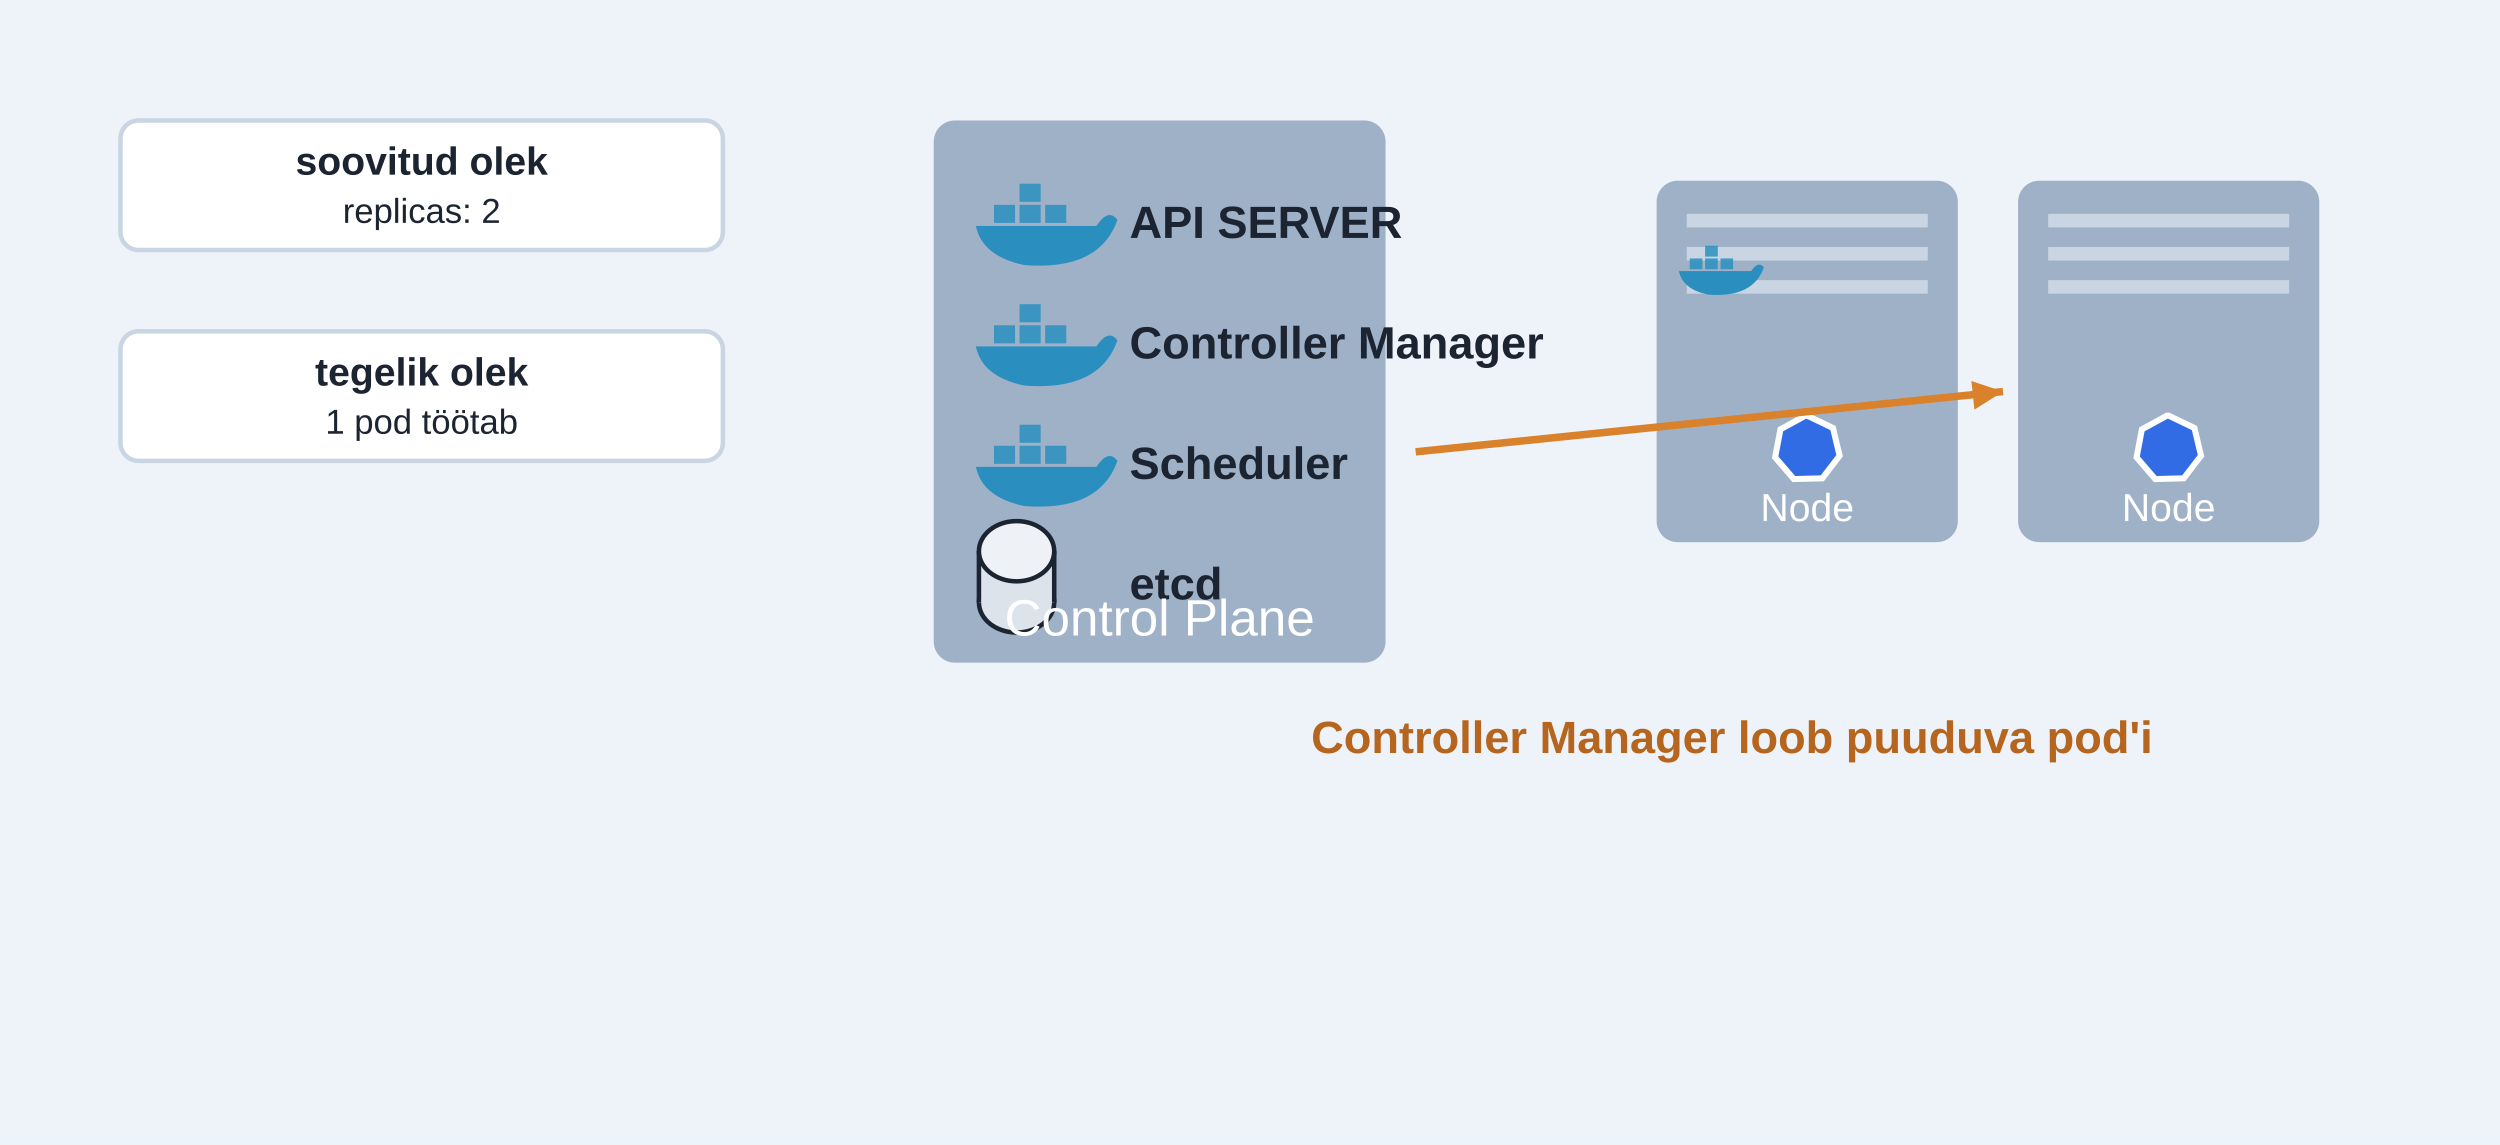
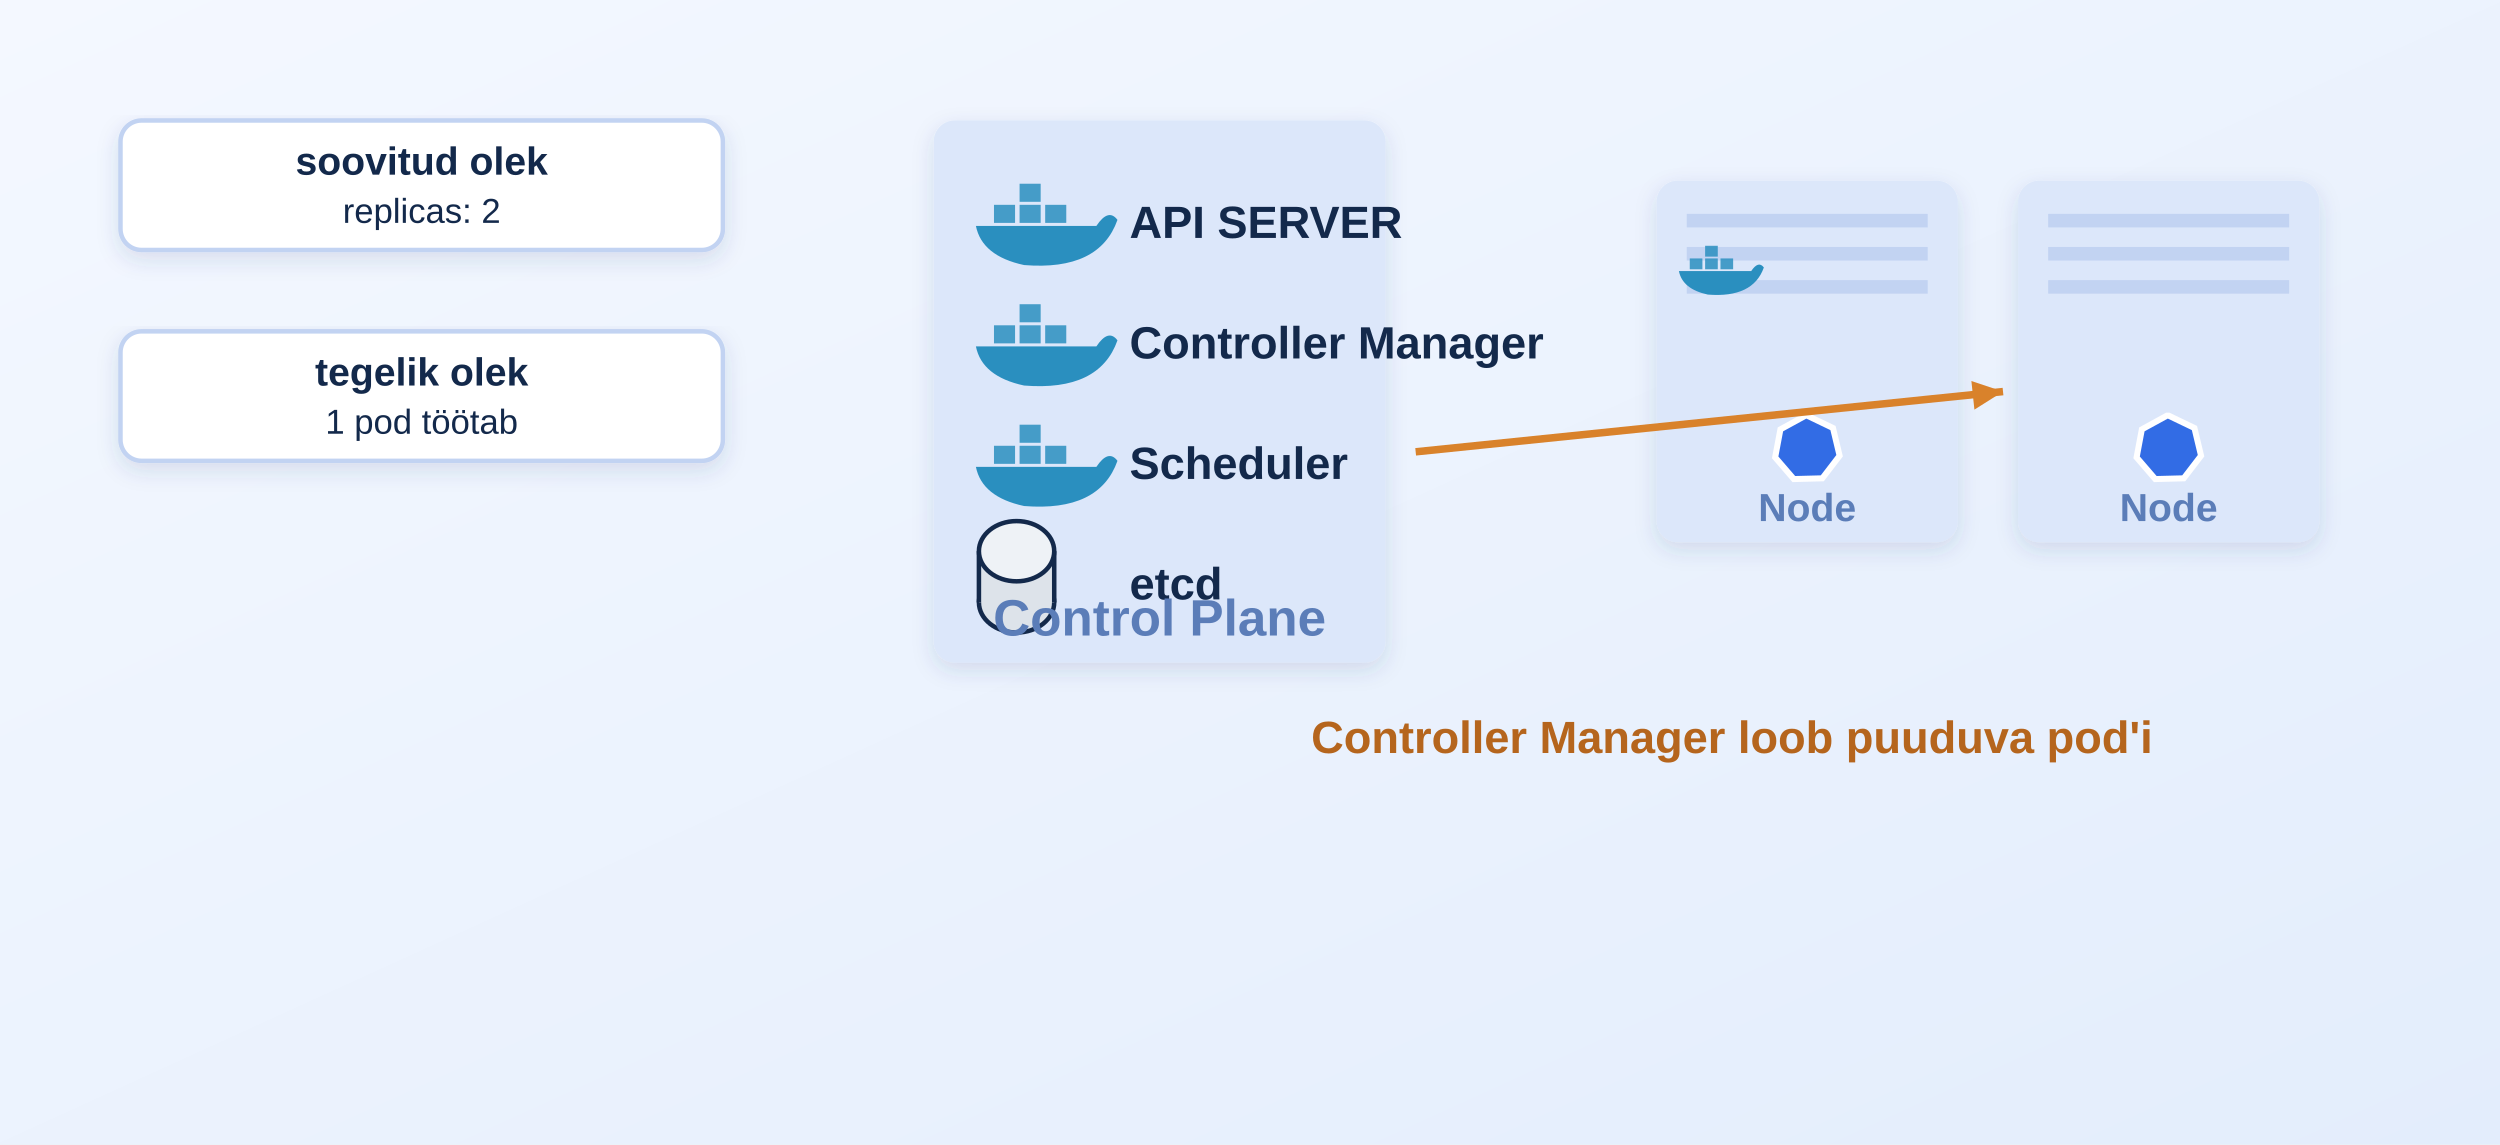
<svg xmlns="http://www.w3.org/2000/svg" viewBox="0 0 1660 760" width="1660" height="760">
-   <rect width="100%" height="100%" fill="#EEF3FA" />
-   <rect x="80" y="80" width="400" height="86" rx="12" fill="#FFFFFF" stroke="#C9D5E3" stroke-width="3" />
-   <text x="280.0" y="116" style="font-family:'Segoe UI',Arial,sans-serif;font-size:26px;font-weight:700;fill:#1B2430;text-anchor:middle">soovitud olek</text>
-   <text x="280.0" y="148" style="font-family:'Segoe UI',Arial,sans-serif;font-size:23px;font-weight:400;fill:#1B2430;text-anchor:middle">replicas: 2</text>
-   <rect x="80" y="220" width="400" height="86" rx="12" fill="#FFFFFF" stroke="#C9D5E3" stroke-width="3" />
-   <text x="280.0" y="256" style="font-family:'Segoe UI',Arial,sans-serif;font-size:26px;font-weight:700;fill:#1B2430;text-anchor:middle">tegelik olek</text>
-   <text x="280.0" y="288" style="font-family:'Segoe UI',Arial,sans-serif;font-size:23px;font-weight:400;fill:#1B2430;text-anchor:middle">1 pod töötab</text>
-   <rect x="620" y="80" width="300" height="360" rx="14" fill="#9FB1C7" />
+   <defs>
+     <linearGradient id="ubg" x1="0" y1="0" x2="1" y2="1">
+       <stop offset="0" stop-color="#F4F8FF" />
+       <stop offset="1" stop-color="#E3EDFC" />
+     </linearGradient>
+     <filter id="ush" x="-10%" y="-10%" width="120%" height="135%">
+       <feDropShadow dx="0" dy="5" stdDeviation="7" flood-color="#2A4A80" flood-opacity="0.14" />
+     </filter>
+   </defs>
+   <rect width="100%" height="100%" fill="url(#ubg)" />
+   <rect filter="url(#ush)" x="80" y="80" width="400" height="86" rx="14" fill="#FFFFFF" stroke="#C2D3F2" stroke-width="3" />
+   <text x="280.0" y="116" style="font-family:'Segoe UI',Arial,sans-serif;font-size:26px;font-weight:700;fill:#13294B;text-anchor:middle">soovitud olek</text>
+   <text x="280.0" y="148" style="font-family:'Segoe UI',Arial,sans-serif;font-size:23px;font-weight:400;fill:#13294B;text-anchor:middle">replicas: 2</text>
+   <rect filter="url(#ush)" x="80" y="220" width="400" height="86" rx="14" fill="#FFFFFF" stroke="#C2D3F2" stroke-width="3" />
+   <text x="280.0" y="256" style="font-family:'Segoe UI',Arial,sans-serif;font-size:26px;font-weight:700;fill:#13294B;text-anchor:middle">tegelik olek</text>
+   <text x="280.0" y="288" style="font-family:'Segoe UI',Arial,sans-serif;font-size:23px;font-weight:400;fill:#13294B;text-anchor:middle">1 pod töötab</text>
+   <rect filter="url(#ush)" x="620" y="80" width="300" height="360" rx="14" fill="#DCE7FA" />
  <rect x="660.0" y="136.0" width="14.0" height="12.0" fill="#2A8FBF" opacity="0.85" />
  <rect x="677.0" y="136.0" width="14.0" height="12.0" fill="#2A8FBF" opacity="0.85" />
  <rect x="694.0" y="136.0" width="14.0" height="12.0" fill="#2A8FBF" opacity="0.85" />
  <rect x="677.0" y="122.0" width="14.0" height="12.0" fill="#2A8FBF" opacity="0.85" />
  <path d="M648.0 150 H728.0 Q736.0 138.0 742.0 146.0 Q730.0 180.0 680.0 176.0 Q652.0 170.0 648.0 150 z" fill="#2A8FBF" />
-   <text x="750" y="158" style="font-family:'Segoe UI',Arial,sans-serif;font-size:30px;font-weight:600;fill:#1B2430;text-anchor:start">API SERVER</text>
+   <text x="750" y="158" style="font-family:'Segoe UI',Arial,sans-serif;font-size:30px;font-weight:600;fill:#13294B;text-anchor:start">API SERVER</text>
  <rect x="660.0" y="216.0" width="14.0" height="12.0" fill="#2A8FBF" opacity="0.85" />
  <rect x="677.0" y="216.0" width="14.0" height="12.0" fill="#2A8FBF" opacity="0.85" />
  <rect x="694.0" y="216.0" width="14.0" height="12.0" fill="#2A8FBF" opacity="0.85" />
  <rect x="677.0" y="202.0" width="14.0" height="12.0" fill="#2A8FBF" opacity="0.85" />
  <path d="M648.0 230 H728.0 Q736.0 218.0 742.0 226.0 Q730.0 260.0 680.0 256.0 Q652.0 250.0 648.0 230 z" fill="#2A8FBF" />
-   <text x="750" y="238" style="font-family:'Segoe UI',Arial,sans-serif;font-size:30px;font-weight:600;fill:#1B2430;text-anchor:start">Controller Manager</text>
+   <text x="750" y="238" style="font-family:'Segoe UI',Arial,sans-serif;font-size:30px;font-weight:600;fill:#13294B;text-anchor:start">Controller Manager</text>
  <rect x="660.0" y="296.0" width="14.0" height="12.0" fill="#2A8FBF" opacity="0.85" />
  <rect x="677.0" y="296.0" width="14.0" height="12.0" fill="#2A8FBF" opacity="0.85" />
  <rect x="694.0" y="296.0" width="14.0" height="12.0" fill="#2A8FBF" opacity="0.85" />
  <rect x="677.0" y="282.0" width="14.0" height="12.0" fill="#2A8FBF" opacity="0.85" />
  <path d="M648.0 310 H728.0 Q736.0 298.0 742.0 306.0 Q730.0 340.0 680.0 336.0 Q652.0 330.0 648.0 310 z" fill="#2A8FBF" />
-   <text x="750" y="318" style="font-family:'Segoe UI',Arial,sans-serif;font-size:30px;font-weight:600;fill:#1B2430;text-anchor:start">Scheduler</text>
-   <ellipse cx="675.0" cy="400" rx="25.0" ry="20" fill="#DDE3EA" stroke="#1B2430" stroke-width="3" />
+   <text x="750" y="318" style="font-family:'Segoe UI',Arial,sans-serif;font-size:30px;font-weight:600;fill:#13294B;text-anchor:start">Scheduler</text>
+   <ellipse cx="675.0" cy="400" rx="25.0" ry="20" fill="#DDE3EA" stroke="#13294B" stroke-width="3" />
  <rect x="650" y="366" width="50" height="34" fill="#DDE3EA" />
-   <line x1="650" y1="366" x2="650" y2="400" stroke="#1B2430" stroke-width="3" />
-   <line x1="700" y1="366" x2="700" y2="400" stroke="#1B2430" stroke-width="3" />
-   <ellipse cx="675.0" cy="366" rx="25.0" ry="20" fill="#EEF2F6" stroke="#1B2430" stroke-width="3" />
-   <text x="750" y="398" style="font-family:'Segoe UI',Arial,sans-serif;font-size:30px;font-weight:600;fill:#1B2430;text-anchor:start">etcd</text>
-   <text x="770.0" y="422" style="font-family:'Segoe UI',Arial,sans-serif;font-size:34px;font-weight:500;fill:#FFFFFF;text-anchor:middle">Control Plane</text>
-   <rect x="1100" y="120" width="200" height="240" rx="14" fill="#9FB1C7" />
-   <rect x="1120" y="142" width="160" height="9" fill="#C9D5E3" />
-   <rect x="1120" y="164" width="160" height="9" fill="#C9D5E3" />
-   <rect x="1120" y="186" width="160" height="9" fill="#C9D5E3" />
+   <line x1="650" y1="366" x2="650" y2="400" stroke="#13294B" stroke-width="3" />
+   <line x1="700" y1="366" x2="700" y2="400" stroke="#13294B" stroke-width="3" />
+   <ellipse cx="675.0" cy="366" rx="25.0" ry="20" fill="#EEF2F6" stroke="#13294B" stroke-width="3" />
+   <text x="750" y="398" style="font-family:'Segoe UI',Arial,sans-serif;font-size:30px;font-weight:600;fill:#13294B;text-anchor:start">etcd</text>
+   <text x="770.0" y="422" style="font-family:'Segoe UI',Arial,sans-serif;font-size:34px;font-weight:600;fill:#5B7DB8;text-anchor:middle">Control Plane</text>
+   <rect filter="url(#ush)" x="1100" y="120" width="200" height="240" rx="14" fill="#DCE7FA" />
+   <rect x="1120" y="142" width="160" height="9" fill="#C2D3F2" />
+   <rect x="1120" y="164" width="160" height="9" fill="#C2D3F2" />
+   <rect x="1120" y="186" width="160" height="9" fill="#C2D3F2" />
  <rect x="1122.0" y="171.6" width="8.4" height="7.2" fill="#2A8FBF" opacity="0.85" />
  <rect x="1132.2" y="171.6" width="8.4" height="7.2" fill="#2A8FBF" opacity="0.85" />
  <rect x="1142.4" y="171.6" width="8.4" height="7.2" fill="#2A8FBF" opacity="0.85" />
  <rect x="1132.2" y="163.2" width="8.4" height="7.2" fill="#2A8FBF" opacity="0.85" />
  <path d="M1114.8 180 H1162.8 Q1167.6 172.8 1171.2 177.6 Q1164.0 198.0 1134.0 195.6 Q1117.2 192.0 1114.8 180 z" fill="#2A8FBF" />
  <polygon points="1200.0,276.0 1217.1,284.2 1221.5,302.6 1210.0,317.6 1191.1,318.1 1178.7,303.7 1182.2,285.1 1198.8,276.0" fill="#326CE5" stroke="#FFF" stroke-width="4" />
  <text x="1200.0" y="302.4" style="font-family:'Segoe UI',Arial,sans-serif;font-size:9px;font-weight:700;fill:#FFFFFF;text-anchor:middle" />
-   <text x="1200.0" y="346" style="font-family:'Segoe UI',Arial,sans-serif;font-size:26px;font-weight:500;fill:#FFFFFF;text-anchor:middle">Node</text>
-   <rect x="1340" y="120" width="200" height="240" rx="14" fill="#9FB1C7" />
-   <rect x="1360" y="142" width="160" height="9" fill="#C9D5E3" />
-   <rect x="1360" y="164" width="160" height="9" fill="#C9D5E3" />
-   <rect x="1360" y="186" width="160" height="9" fill="#C9D5E3" />
+   <text x="1200.0" y="346" style="font-family:'Segoe UI',Arial,sans-serif;font-size:26px;font-weight:600;fill:#5B7DB8;text-anchor:middle">Node</text>
+   <rect filter="url(#ush)" x="1340" y="120" width="200" height="240" rx="14" fill="#DCE7FA" />
+   <rect x="1360" y="142" width="160" height="9" fill="#C2D3F2" />
+   <rect x="1360" y="164" width="160" height="9" fill="#C2D3F2" />
+   <rect x="1360" y="186" width="160" height="9" fill="#C2D3F2" />
  <polygon points="1440.0,276.0 1457.1,284.2 1461.5,302.6 1450.0,317.6 1431.1,318.1 1418.7,303.7 1422.2,285.1 1438.8,276.0" fill="#326CE5" stroke="#FFF" stroke-width="4" />
  <text x="1440.0" y="302.4" style="font-family:'Segoe UI',Arial,sans-serif;font-size:9px;font-weight:700;fill:#FFFFFF;text-anchor:middle" />
-   <text x="1440.0" y="346" style="font-family:'Segoe UI',Arial,sans-serif;font-size:26px;font-weight:500;fill:#FFFFFF;text-anchor:middle">Node</text>
+   <text x="1440.0" y="346" style="font-family:'Segoe UI',Arial,sans-serif;font-size:26px;font-weight:600;fill:#5B7DB8;text-anchor:middle">Node</text>
  <path d="M1360 130 L1520 350 M1520 130 L1360 350" stroke="#E0262B" stroke-width="0" stroke-linecap="round" />
  <line x1="940" y1="300" x2="1330" y2="260" stroke="#D9822B" stroke-width="5" />
  <path d="M1330 260 L1311 272 L1309 253 z" fill="#D9822B" />
  <text x="1150" y="500" style="font-family:'Segoe UI',Arial,sans-serif;font-size:30px;font-weight:700;fill:#B5651D;text-anchor:middle">Controller Manager loob puuduva pod'i</text>
</svg>
